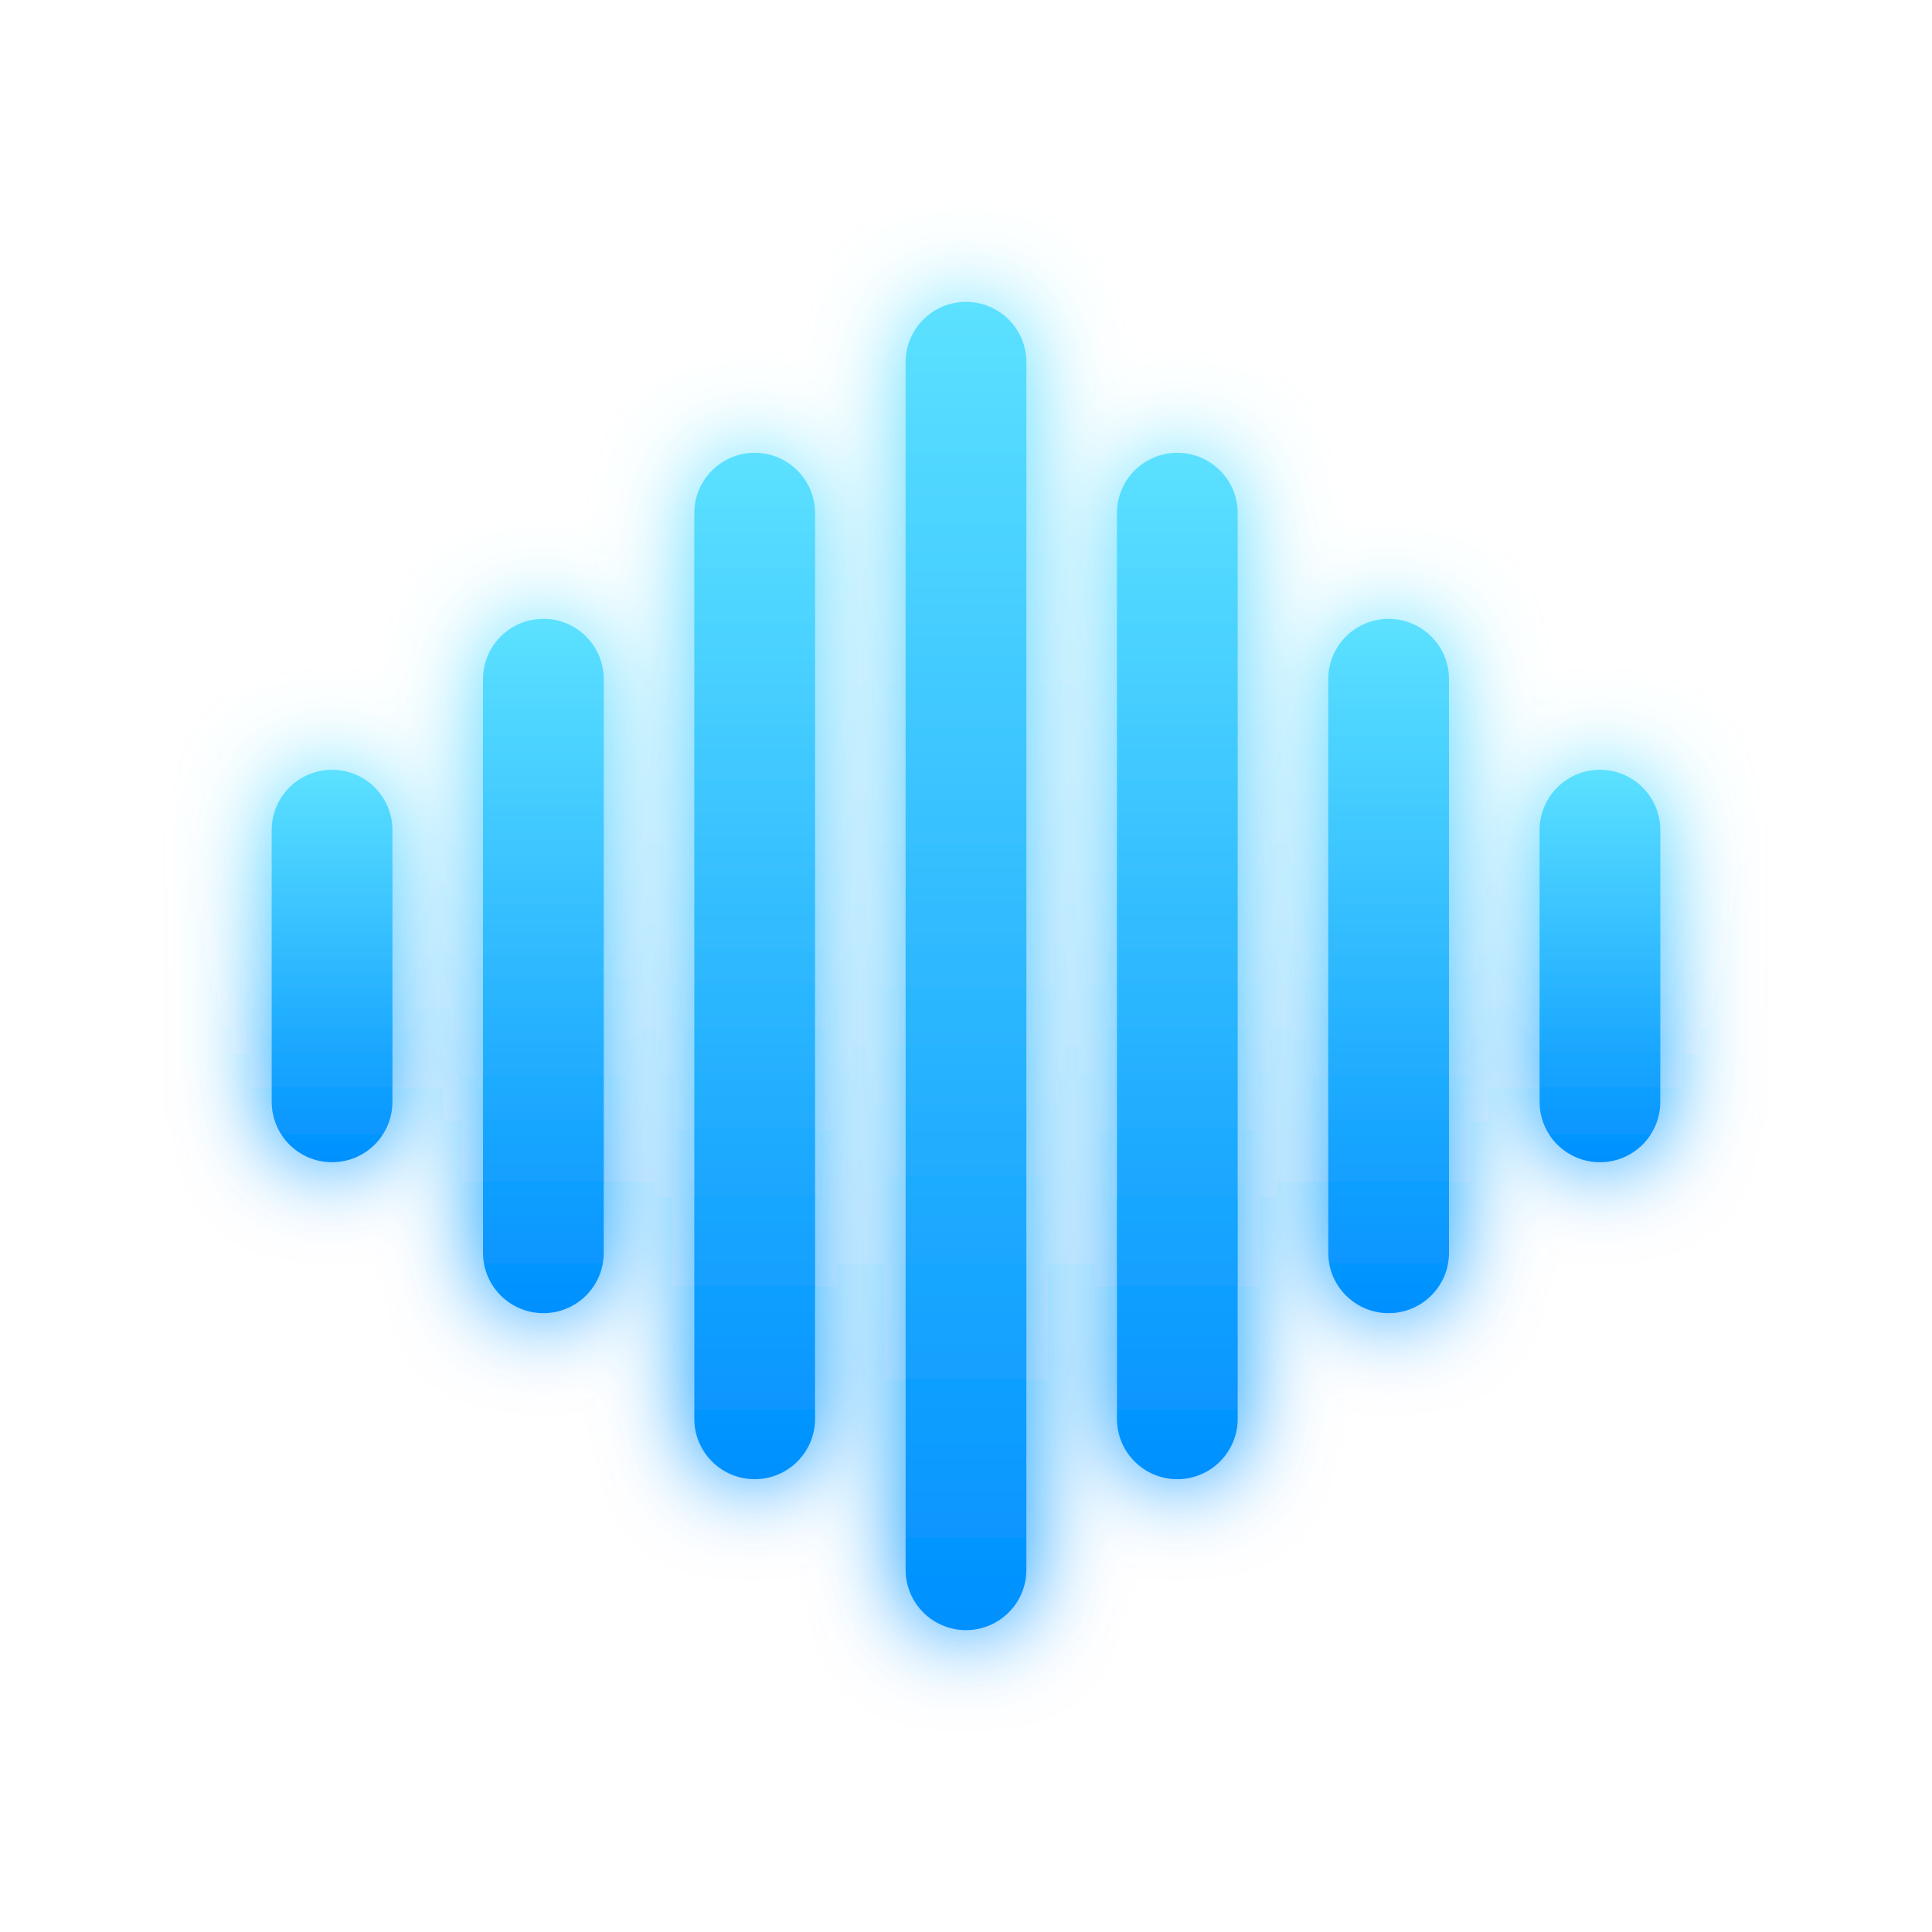
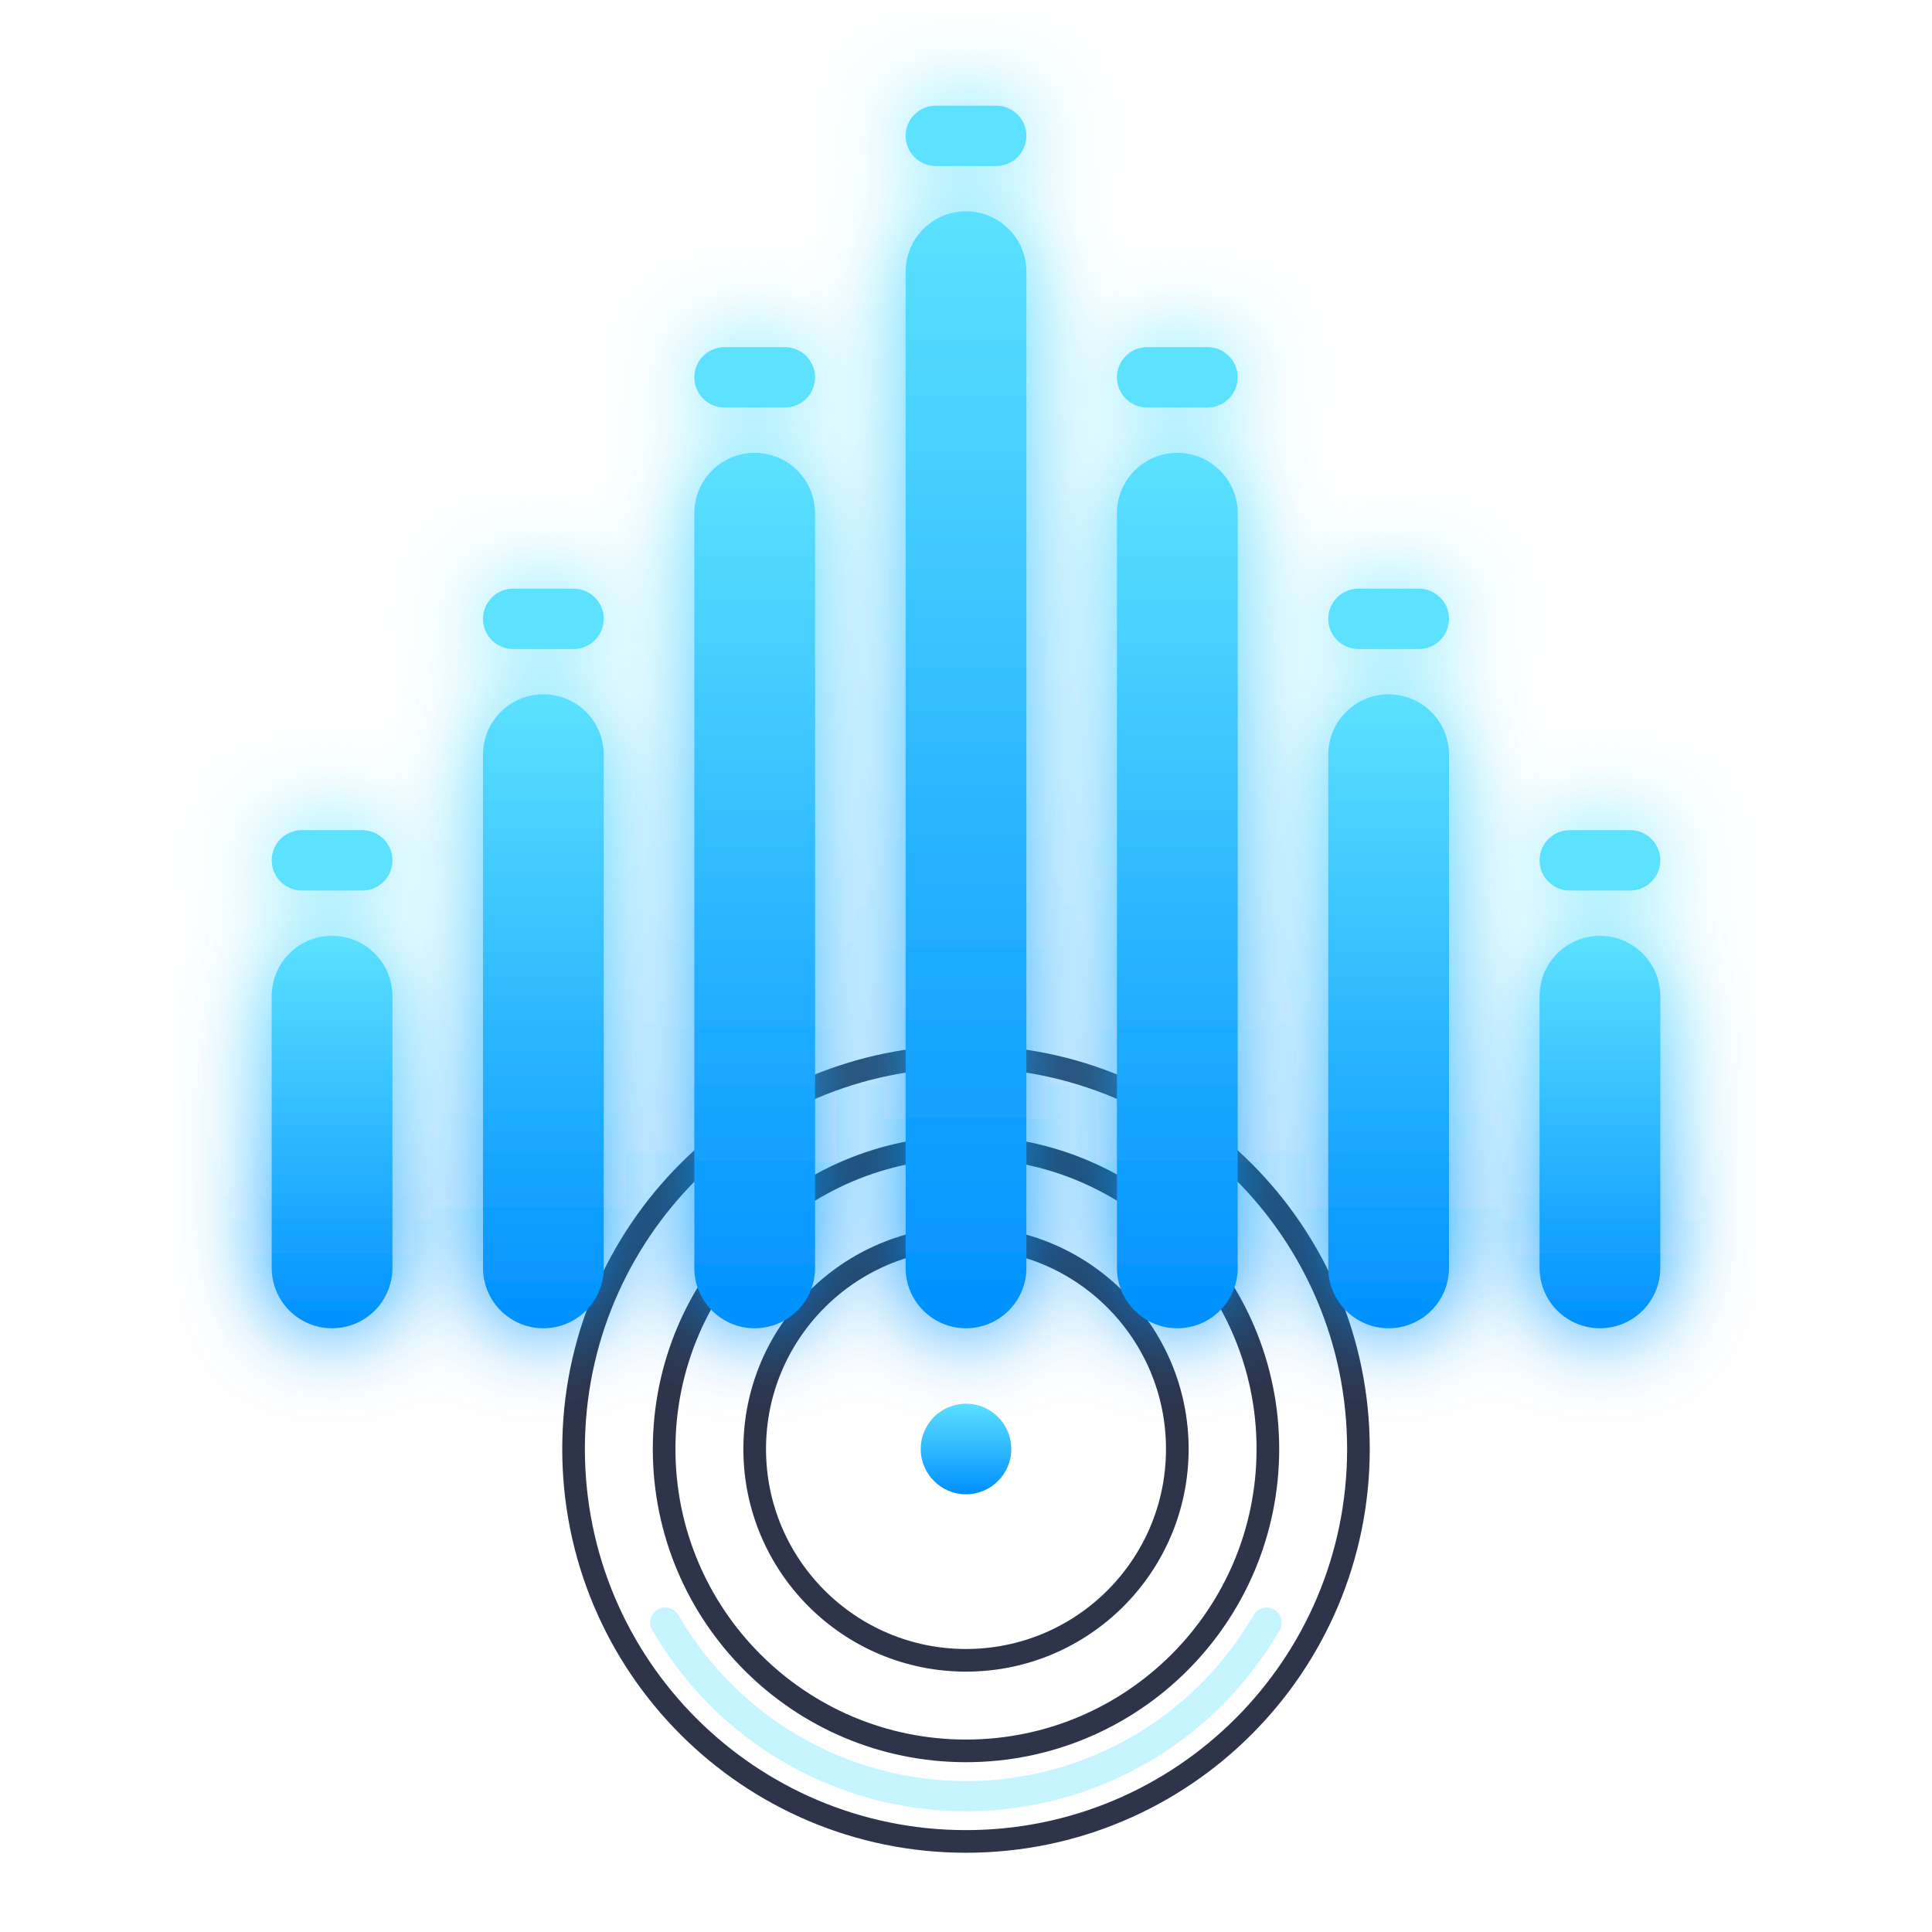
<svg xmlns="http://www.w3.org/2000/svg" width="128" height="128" viewBox="0 0 128 128" role="img" aria-label="DJ Assistant">
  <defs>
    <linearGradient id="markEq" x1="0" y1="0" x2="0" y2="1">
      <stop offset="0" stop-color="#5CE1FF" />
      <stop offset="1" stop-color="#0090FF" />
    </linearGradient>
    <filter id="markGlow" x="-40%" y="-40%" width="180%" height="180%">
      <feGaussianBlur stdDeviation="3" result="b" />
      <feMerge>
        <feMergeNode in="b" />
        <feMergeNode in="SourceGraphic" />
      </feMerge>
    </filter>
  </defs>
-   <g fill="url(#markEq)" filter="url(#markGlow)">
-     <rect x="18" y="51" width="8" height="26" rx="4" />
-     <rect x="32" y="41" width="8" height="46" rx="4" />
-     <rect x="46" y="30" width="8" height="68" rx="4" />
-     <rect x="60" y="20" width="8" height="88" rx="4" />
-     <rect x="74" y="30" width="8" height="68" rx="4" />
-     <rect x="88" y="41" width="8" height="46" rx="4" />
-     <rect x="102" y="51" width="8" height="26" rx="4" />
+   <g fill="none" stroke="#2E344A" stroke-width="1.5">
+     <circle cx="64" cy="96" r="26" />
+     <circle cx="64" cy="96" r="20" />
+     <circle cx="64" cy="96" r="14" />
+   </g>
+   <path d="M44.08 107.5A23 23 0 0 0 83.92 107.5" fill="none" stroke="#5CE1FF" stroke-opacity="0.35" stroke-width="2" stroke-linecap="round" />
+   <circle cx="64" cy="96" r="3" fill="url(#markEq)" />
+   <g filter="url(#markGlow)">
+     <g fill="url(#markEq)">
+       <rect x="18" y="62" width="8" height="26" rx="4" />
+       <rect x="32" y="46" width="8" height="42" rx="4" />
+       <rect x="46" y="30" width="8" height="58" rx="4" />
+       <rect x="60" y="14" width="8" height="74" rx="4" />
+       <rect x="74" y="30" width="8" height="58" rx="4" />
+       <rect x="88" y="46" width="8" height="42" rx="4" />
+       <rect x="102" y="62" width="8" height="26" rx="4" />
+     </g>
+     <g fill="#5CE1FF">
+       <rect x="18" y="55" width="8" height="4" rx="2" />
+       <rect x="32" y="39" width="8" height="4" rx="2" />
+       <rect x="46" y="23" width="8" height="4" rx="2" />
+       <rect x="60" y="7" width="8" height="4" rx="2" />
+       <rect x="74" y="23" width="8" height="4" rx="2" />
+       <rect x="88" y="39" width="8" height="4" rx="2" />
+       <rect x="102" y="55" width="8" height="4" rx="2" />
+     </g>
  </g>
</svg>
